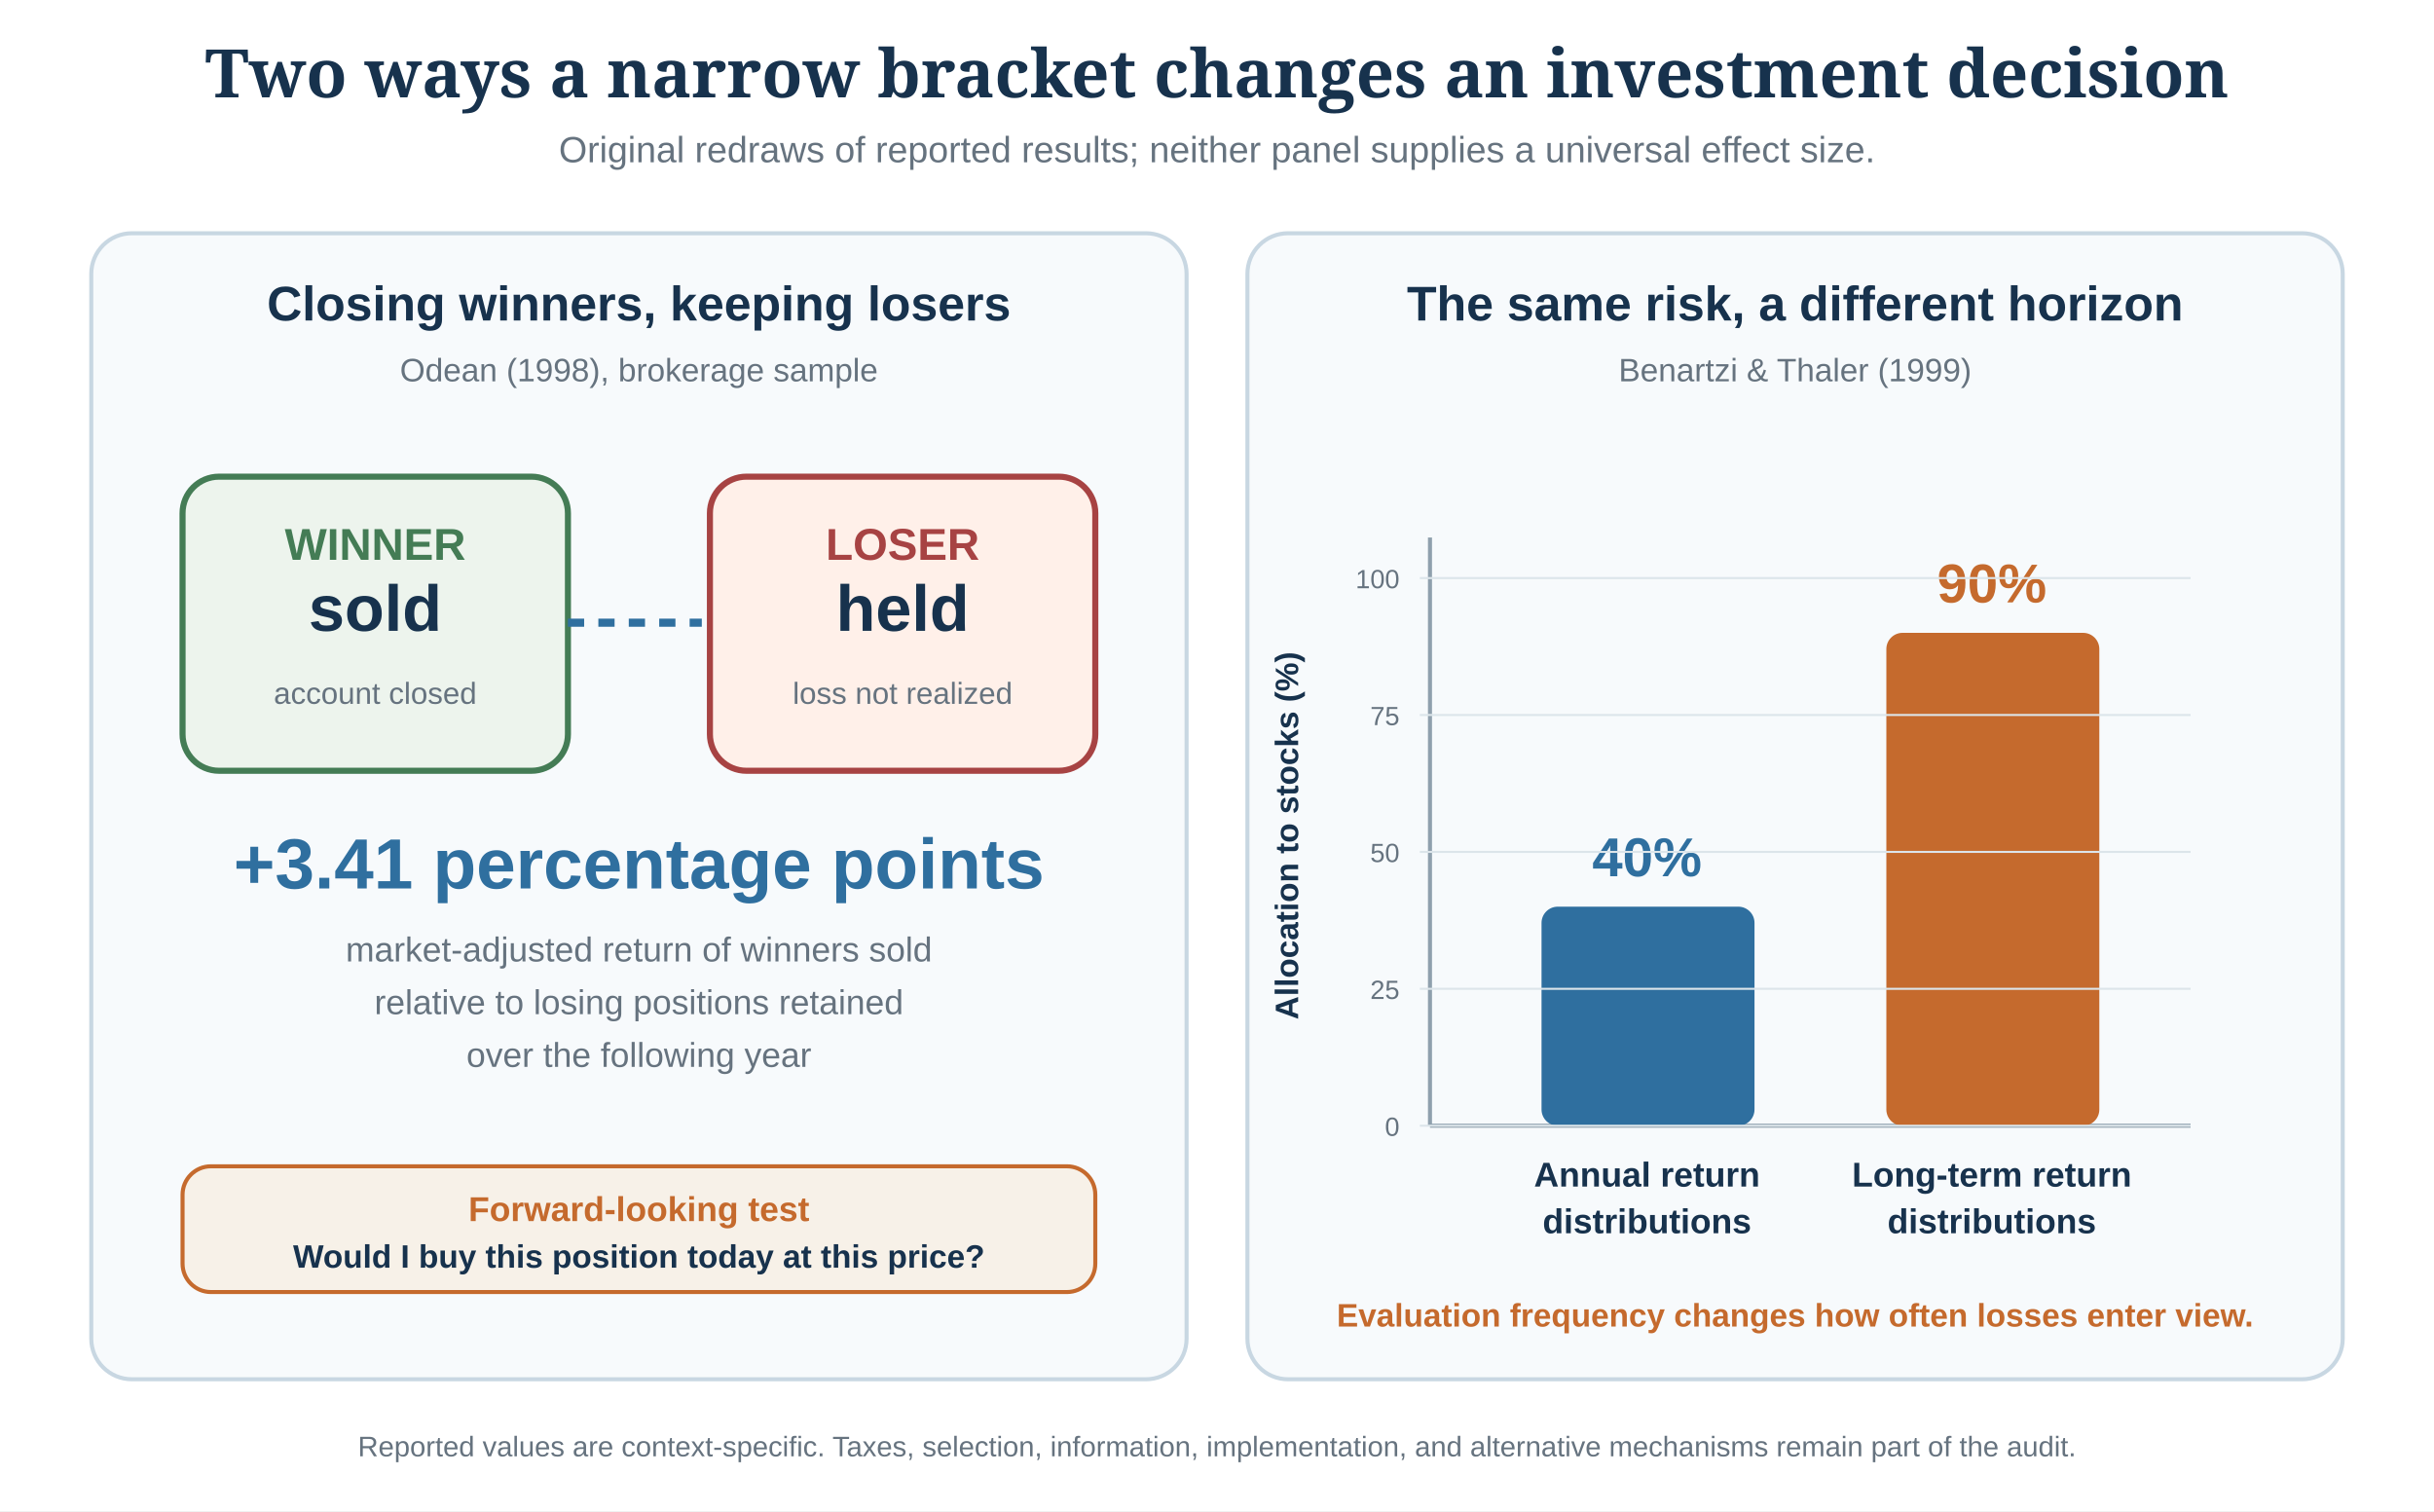
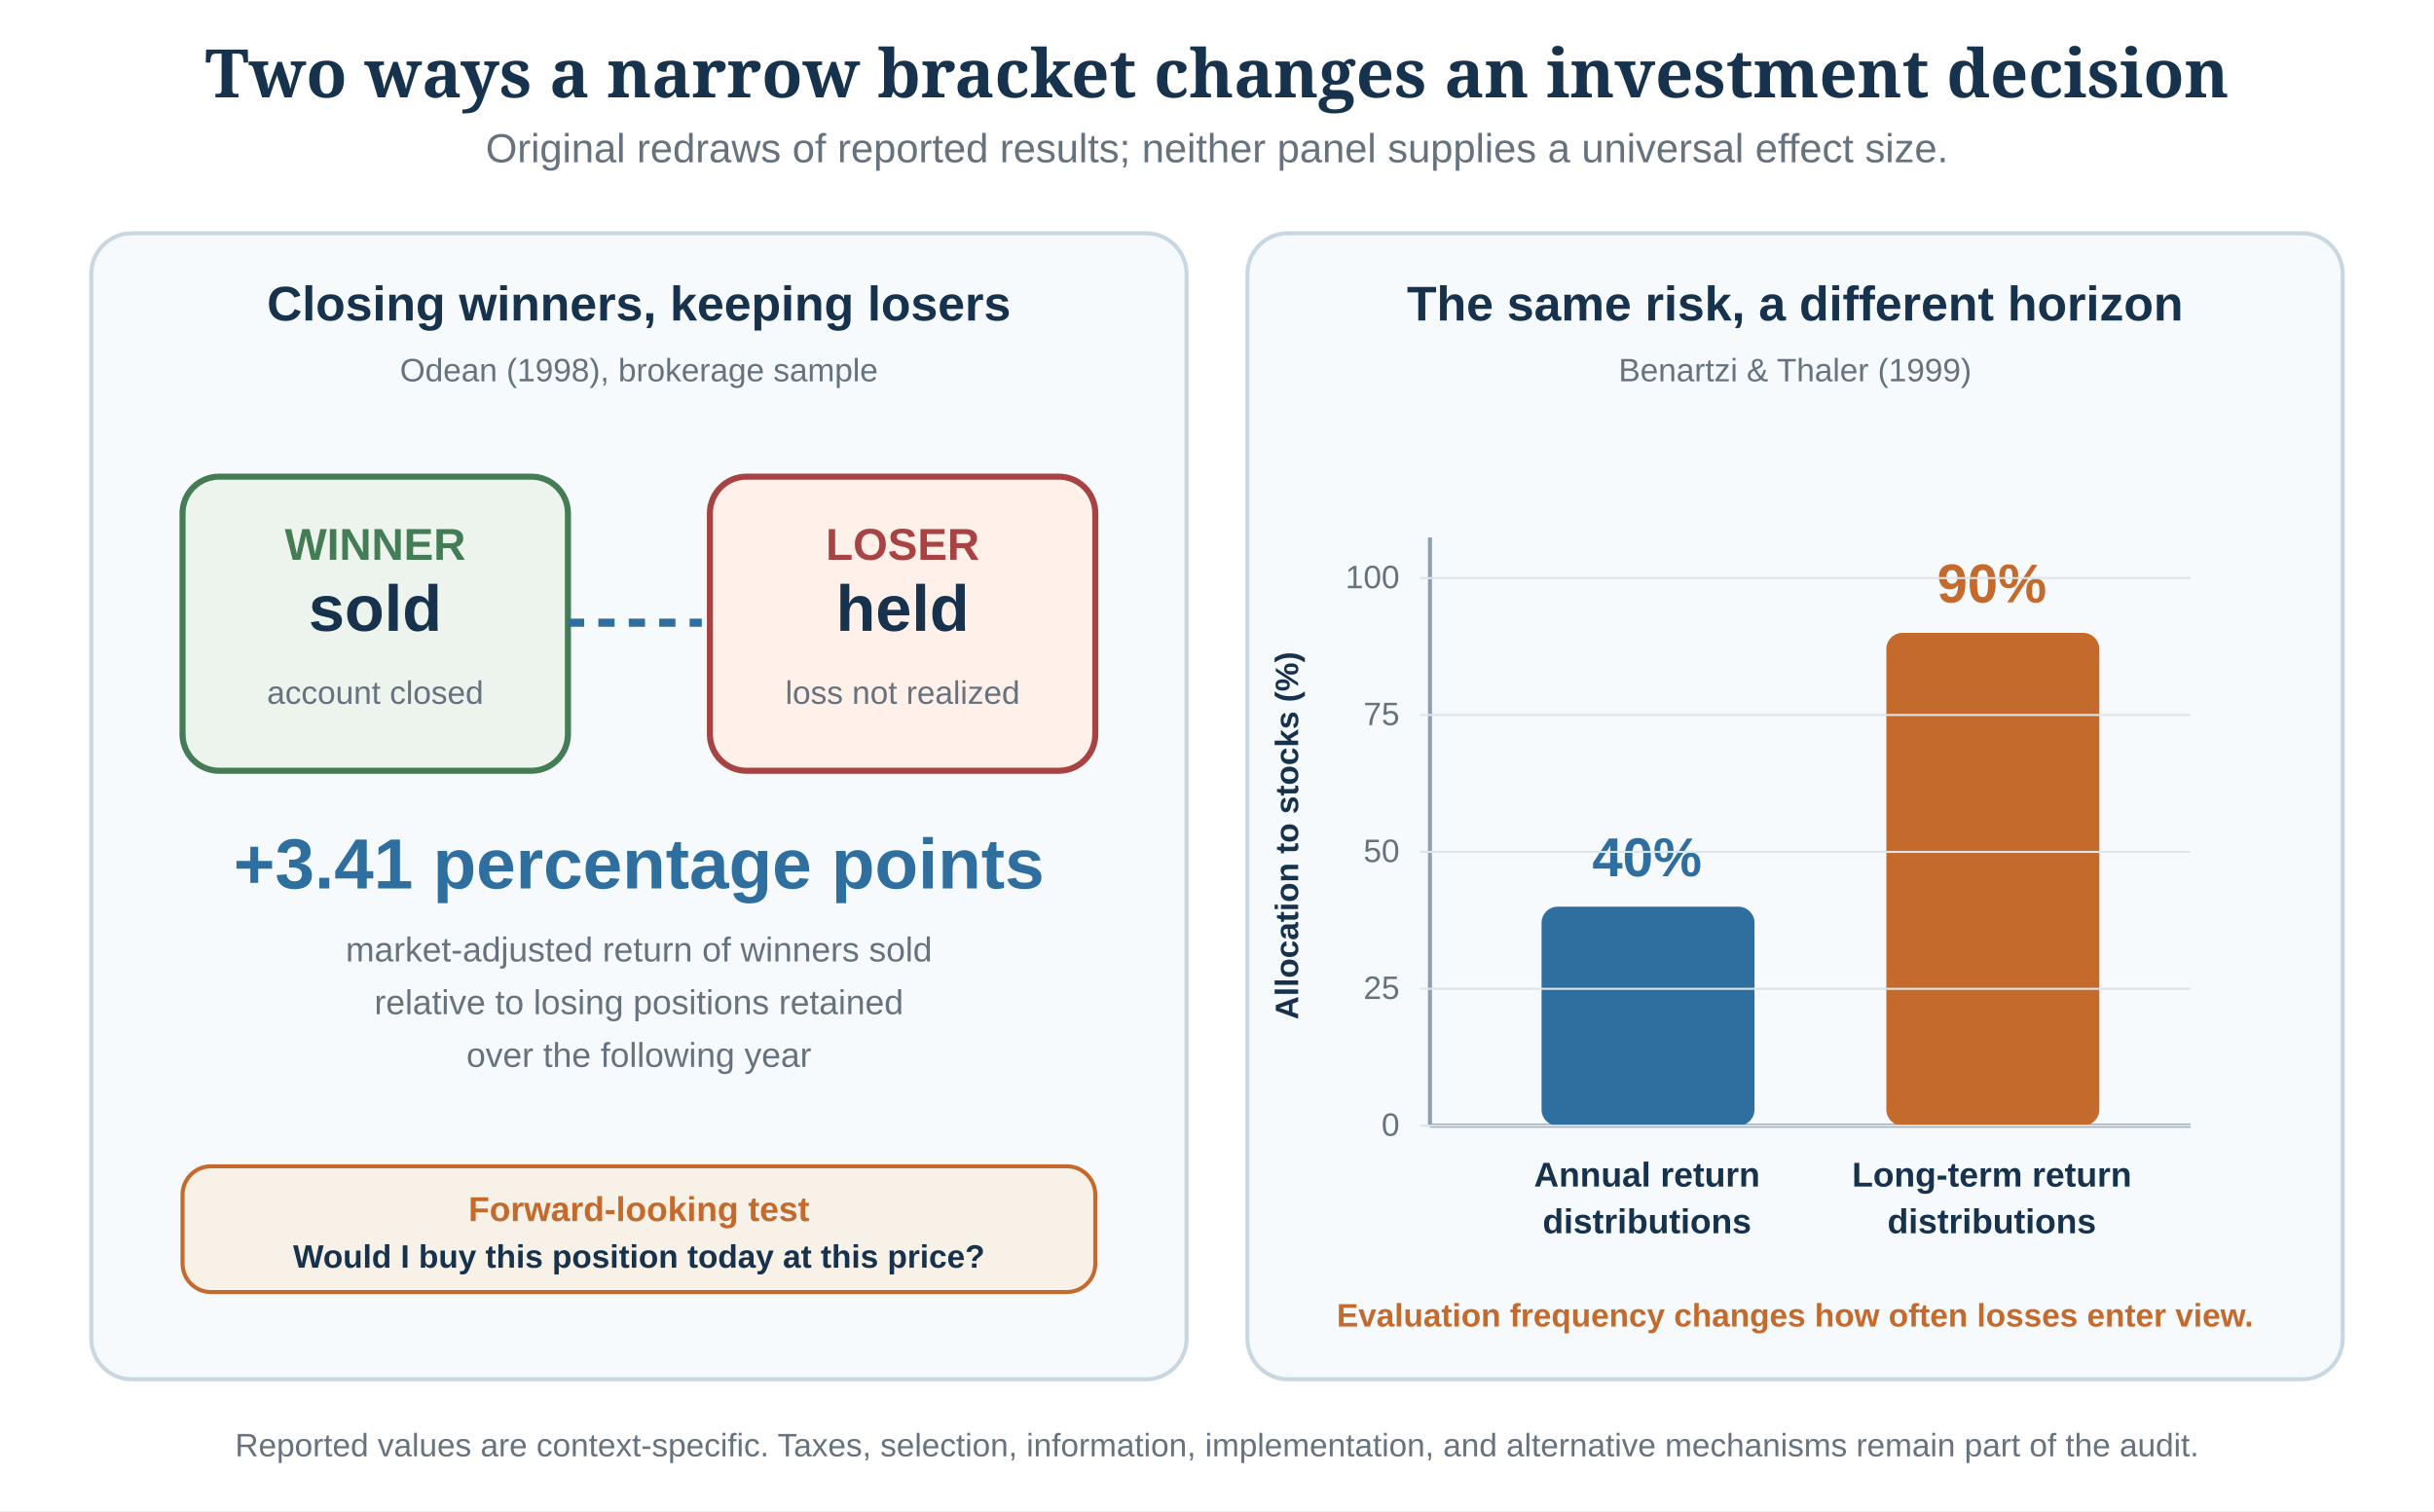
<svg xmlns="http://www.w3.org/2000/svg" width="1200" height="745" viewBox="0 0 1200 745" role="img" aria-labelledby="title desc">
  <defs>
-     <marker id="blueArrow" markerWidth="12" markerHeight="12" refX="10" refY="6" orient="auto">
-       <path d="M0 0 L12 6 L0 12 Z" fill="#2f6f9f" />
+     <marker id="blueArrow" viewBox="0 0 10 8" markerWidth="10" markerHeight="8" refX="9" refY="4" orient="auto" markerUnits="userSpaceOnUse">
+       <path d="M0.5 0.8 L9 4 L0.5 7.2 Z" fill="#2f6f9f" />
    </marker>
-     <marker id="orangeArrow" markerWidth="12" markerHeight="12" refX="10" refY="6" orient="auto">
-       <path d="M0 0 L12 6 L0 12 Z" fill="#c56a2d" />
+     <marker id="orangeArrow" viewBox="0 0 10 8" markerWidth="10" markerHeight="8" refX="9" refY="4" orient="auto" markerUnits="userSpaceOnUse">
+       <path d="M0.5 0.8 L9 4 L0.5 7.2 Z" fill="#c56a2d" />
    </marker>
    <filter id="shadow">
      <feDropShadow dx="0" dy="3" stdDeviation="4" flood-color="#17324d" flood-opacity="0.12" />
    </filter>
  </defs>
  <rect width="1200" height="745" fill="#ffffff" />
-   <text x="600" y="48" text-anchor="middle" font-family="Georgia, serif" font-size="33" font-weight="700" fill="#17324d">Two ways a narrow bracket changes an investment decision</text>
-   <text x="600" y="80" text-anchor="middle" font-family="Arial, sans-serif" font-size="18" font-weight="400" fill="#66737f">Original redraws of reported results; neither panel supplies a universal effect size.</text>
+   <text x="600" y="48" text-anchor="middle" font-family="Georgia, serif" font-size="33.0" font-weight="700" fill="#17324d">Two ways a narrow bracket changes an investment decision</text>
+   <text x="600" y="80" text-anchor="middle" font-family="Arial, sans-serif" font-size="20.0" font-weight="400" fill="#66737f">Original redraws of reported results; neither panel supplies a universal effect size.</text>
  <rect x="45" y="115" width="540" height="565" rx="20" fill="#f7fafc" stroke="#c8d7e2" stroke-width="2" />
-   <text x="315" y="158" text-anchor="middle" font-family="Arial, sans-serif" font-size="24" font-weight="700" fill="#17324d">Closing winners, keeping losers</text>
-   <text x="315" y="188" text-anchor="middle" font-family="Arial, sans-serif" font-size="16" font-weight="400" fill="#66737f">Odean (1998), brokerage sample</text>
+   <text x="315" y="158" text-anchor="middle" font-family="Arial, sans-serif" font-size="24.0" font-weight="700" fill="#17324d">Closing winners, keeping losers</text>
+   <text x="315" y="188" text-anchor="middle" font-family="Arial, sans-serif" font-size="16.0" font-weight="400" fill="#66737f">Odean (1998), brokerage sample</text>
  <rect x="90" y="235" width="190" height="145" rx="18" fill="#edf4ed" stroke="#447c55" stroke-width="3" />
-   <text x="185" y="276" text-anchor="middle" font-family="Arial, sans-serif" font-size="22" font-weight="700" fill="#447c55">WINNER</text>
-   <text x="185" y="311" text-anchor="middle" font-family="Arial, sans-serif" font-size="32" font-weight="700" fill="#17324d">sold</text>
-   <text x="185" y="347" text-anchor="middle" font-family="Arial, sans-serif" font-size="15" font-weight="400" fill="#66737f">account closed</text>
+   <text x="185" y="276" text-anchor="middle" font-family="Arial, sans-serif" font-size="22.0" font-weight="700" fill="#447c55">WINNER</text>
+   <text x="185" y="311" text-anchor="middle" font-family="Arial, sans-serif" font-size="32.0" font-weight="700" fill="#17324d">sold</text>
+   <text x="185" y="347" text-anchor="middle" font-family="Arial, sans-serif" font-size="16" font-weight="400" fill="#66737f">account closed</text>
  <rect x="350" y="235" width="190" height="145" rx="18" fill="#fff0e9" stroke="#a74343" stroke-width="3" />
-   <text x="445" y="276" text-anchor="middle" font-family="Arial, sans-serif" font-size="22" font-weight="700" fill="#a74343">LOSER</text>
-   <text x="445" y="311" text-anchor="middle" font-family="Arial, sans-serif" font-size="32" font-weight="700" fill="#17324d">held</text>
-   <text x="445" y="347" text-anchor="middle" font-family="Arial, sans-serif" font-size="15" font-weight="400" fill="#66737f">loss not realized</text>
+   <text x="445" y="276" text-anchor="middle" font-family="Arial, sans-serif" font-size="22.0" font-weight="700" fill="#a74343">LOSER</text>
+   <text x="445" y="311" text-anchor="middle" font-family="Arial, sans-serif" font-size="32.0" font-weight="700" fill="#17324d">held</text>
+   <text x="445" y="347" text-anchor="middle" font-family="Arial, sans-serif" font-size="16" font-weight="400" fill="#66737f">loss not realized</text>
  <line x1="280" y1="307" x2="346" y2="307" stroke="#2f6f9f" stroke-width="4" stroke-dasharray="8 7" />
-   <text x="315" y="438" text-anchor="middle" font-family="Arial, sans-serif" font-size="35" font-weight="700" fill="#2f6f9f">+3.41 percentage points</text>
-   <text x="315" y="474" text-anchor="middle" font-family="Arial, sans-serif" font-size="17" font-weight="400" fill="#66737f">market-adjusted return of winners sold</text>
-   <text x="315" y="500" text-anchor="middle" font-family="Arial, sans-serif" font-size="17" font-weight="400" fill="#66737f">relative to losing positions retained</text>
-   <text x="315" y="526" text-anchor="middle" font-family="Arial, sans-serif" font-size="17" font-weight="400" fill="#66737f">over the following year</text>
+   <text x="315" y="438" text-anchor="middle" font-family="Arial, sans-serif" font-size="35.0" font-weight="700" fill="#2f6f9f">+3.41 percentage points</text>
+   <text x="315" y="474" text-anchor="middle" font-family="Arial, sans-serif" font-size="17.0" font-weight="400" fill="#66737f">market-adjusted return of winners sold</text>
+   <text x="315" y="500" text-anchor="middle" font-family="Arial, sans-serif" font-size="17.0" font-weight="400" fill="#66737f">relative to losing positions retained</text>
+   <text x="315" y="526" text-anchor="middle" font-family="Arial, sans-serif" font-size="17.0" font-weight="400" fill="#66737f">over the following year</text>
  <rect x="90" y="575" width="450" height="62" rx="14" fill="#f7f1e8" stroke="#c56a2d" stroke-width="2" />
-   <text x="315" y="602" text-anchor="middle" font-family="Arial, sans-serif" font-size="17" font-weight="700" fill="#c56a2d">Forward-looking test</text>
-   <text x="315" y="625" text-anchor="middle" font-family="Arial, sans-serif" font-size="16" font-weight="700" fill="#17324d">Would I buy this position today at this price?</text>
+   <text x="315" y="602" text-anchor="middle" font-family="Arial, sans-serif" font-size="17.0" font-weight="700" fill="#c56a2d">Forward-looking test</text>
+   <text x="315" y="625" text-anchor="middle" font-family="Arial, sans-serif" font-size="16.0" font-weight="700" fill="#17324d">Would I buy this position today at this price?</text>
  <rect x="615" y="115" width="540" height="565" rx="20" fill="#f7fafc" stroke="#c8d7e2" stroke-width="2" />
-   <text x="885" y="158" text-anchor="middle" font-family="Arial, sans-serif" font-size="24" font-weight="700" fill="#17324d">The same risk, a different horizon</text>
-   <text x="885" y="188" text-anchor="middle" font-family="Arial, sans-serif" font-size="16" font-weight="400" fill="#66737f">Benartzi &amp; Thaler (1999)</text>
+   <text x="885" y="158" text-anchor="middle" font-family="Arial, sans-serif" font-size="24.0" font-weight="700" fill="#17324d">The same risk, a different horizon</text>
+   <text x="885" y="188" text-anchor="middle" font-family="Arial, sans-serif" font-size="16.0" font-weight="400" fill="#66737f">Benartzi &amp; Thaler (1999)</text>
  <line x1="705" y1="555" x2="1080" y2="555" stroke="#8fa0ad" stroke-width="2" />
  <line x1="705" y1="265" x2="705" y2="555" stroke="#8fa0ad" stroke-width="2" />
  <rect x="760" y="447.0" width="105" height="108.0" rx="8" fill="#2f6f9f" />
-   <text x="812" y="432.0" text-anchor="middle" font-family="Arial, sans-serif" font-size="27" font-weight="700" fill="#2f6f9f">40%</text>
-   <text x="812" y="585" text-anchor="middle" font-family="Arial, sans-serif" font-size="17" font-weight="700" fill="#17324d">Annual return</text>
-   <text x="812" y="608" text-anchor="middle" font-family="Arial, sans-serif" font-size="17" font-weight="700" fill="#17324d">distributions</text>
+   <text x="812" y="432.0" text-anchor="middle" font-family="Arial, sans-serif" font-size="27.0" font-weight="700" fill="#2f6f9f">40%</text>
+   <text x="812" y="585" text-anchor="middle" font-family="Arial, sans-serif" font-size="17.0" font-weight="700" fill="#17324d">Annual return</text>
+   <text x="812" y="608" text-anchor="middle" font-family="Arial, sans-serif" font-size="17.0" font-weight="700" fill="#17324d">distributions</text>
  <rect x="930" y="312.0" width="105" height="243.0" rx="8" fill="#c56a2d" />
-   <text x="982" y="297.0" text-anchor="middle" font-family="Arial, sans-serif" font-size="27" font-weight="700" fill="#c56a2d">90%</text>
-   <text x="982" y="585" text-anchor="middle" font-family="Arial, sans-serif" font-size="17" font-weight="700" fill="#17324d">Long-term return</text>
-   <text x="982" y="608" text-anchor="middle" font-family="Arial, sans-serif" font-size="17" font-weight="700" fill="#17324d">distributions</text>
+   <text x="982" y="297.0" text-anchor="middle" font-family="Arial, sans-serif" font-size="27.0" font-weight="700" fill="#c56a2d">90%</text>
+   <text x="982" y="585" text-anchor="middle" font-family="Arial, sans-serif" font-size="17.0" font-weight="700" fill="#17324d">Long-term return</text>
+   <text x="982" y="608" text-anchor="middle" font-family="Arial, sans-serif" font-size="17.0" font-weight="700" fill="#17324d">distributions</text>
  <line x1="700" y1="555.0" x2="1080" y2="555.0" stroke="#dce5ea" stroke-width="1" />
-   <text x="690" y="560.0" text-anchor="end" font-family="Arial, sans-serif" font-size="13" font-weight="400" fill="#66737f">0</text>
+   <text x="690" y="560.0" text-anchor="end" font-family="Arial, sans-serif" font-size="16" font-weight="400" fill="#66737f">0</text>
  <line x1="700" y1="487.5" x2="1080" y2="487.5" stroke="#dce5ea" stroke-width="1" />
-   <text x="690" y="492.5" text-anchor="end" font-family="Arial, sans-serif" font-size="13" font-weight="400" fill="#66737f">25</text>
+   <text x="690" y="492.5" text-anchor="end" font-family="Arial, sans-serif" font-size="16" font-weight="400" fill="#66737f">25</text>
  <line x1="700" y1="420.0" x2="1080" y2="420.0" stroke="#dce5ea" stroke-width="1" />
-   <text x="690" y="425.0" text-anchor="end" font-family="Arial, sans-serif" font-size="13" font-weight="400" fill="#66737f">50</text>
+   <text x="690" y="425.0" text-anchor="end" font-family="Arial, sans-serif" font-size="16" font-weight="400" fill="#66737f">50</text>
  <line x1="700" y1="352.5" x2="1080" y2="352.5" stroke="#dce5ea" stroke-width="1" />
-   <text x="690" y="357.5" text-anchor="end" font-family="Arial, sans-serif" font-size="13" font-weight="400" fill="#66737f">75</text>
+   <text x="690" y="357.5" text-anchor="end" font-family="Arial, sans-serif" font-size="16" font-weight="400" fill="#66737f">75</text>
  <line x1="700" y1="285.0" x2="1080" y2="285.0" stroke="#dce5ea" stroke-width="1" />
-   <text x="690" y="290.0" text-anchor="end" font-family="Arial, sans-serif" font-size="13" font-weight="400" fill="#66737f">100</text>
-   <text x="640" y="412" text-anchor="middle" font-family="Arial, sans-serif" font-size="16" font-weight="700" fill="#17324d" transform="rotate(-90 640 412)">Allocation to stocks (%)</text>
-   <text x="885" y="654" text-anchor="middle" font-family="Arial, sans-serif" font-size="16" font-weight="700" fill="#c56a2d">Evaluation frequency changes how often losses enter view.</text>
-   <text x="600" y="718" text-anchor="middle" font-family="Arial, sans-serif" font-size="14" font-weight="400" fill="#66737f">Reported values are context-specific. Taxes, selection, information, implementation, and alternative mechanisms remain part of the audit.</text>
+   <text x="690" y="290.0" text-anchor="end" font-family="Arial, sans-serif" font-size="16" font-weight="400" fill="#66737f">100</text>
+   <text x="640" y="412" text-anchor="middle" font-family="Arial, sans-serif" font-size="16.0" font-weight="700" fill="#17324d" transform="rotate(-90 640 412)">Allocation to stocks (%)</text>
+   <text x="885" y="654" text-anchor="middle" font-family="Arial, sans-serif" font-size="16.0" font-weight="700" fill="#c56a2d">Evaluation frequency changes how often losses enter view.</text>
+   <text x="600" y="718" text-anchor="middle" font-family="Arial, sans-serif" font-size="16" font-weight="400" fill="#66737f">Reported values are context-specific. Taxes, selection, information, implementation, and alternative mechanisms remain part of the audit.</text>
</svg>
